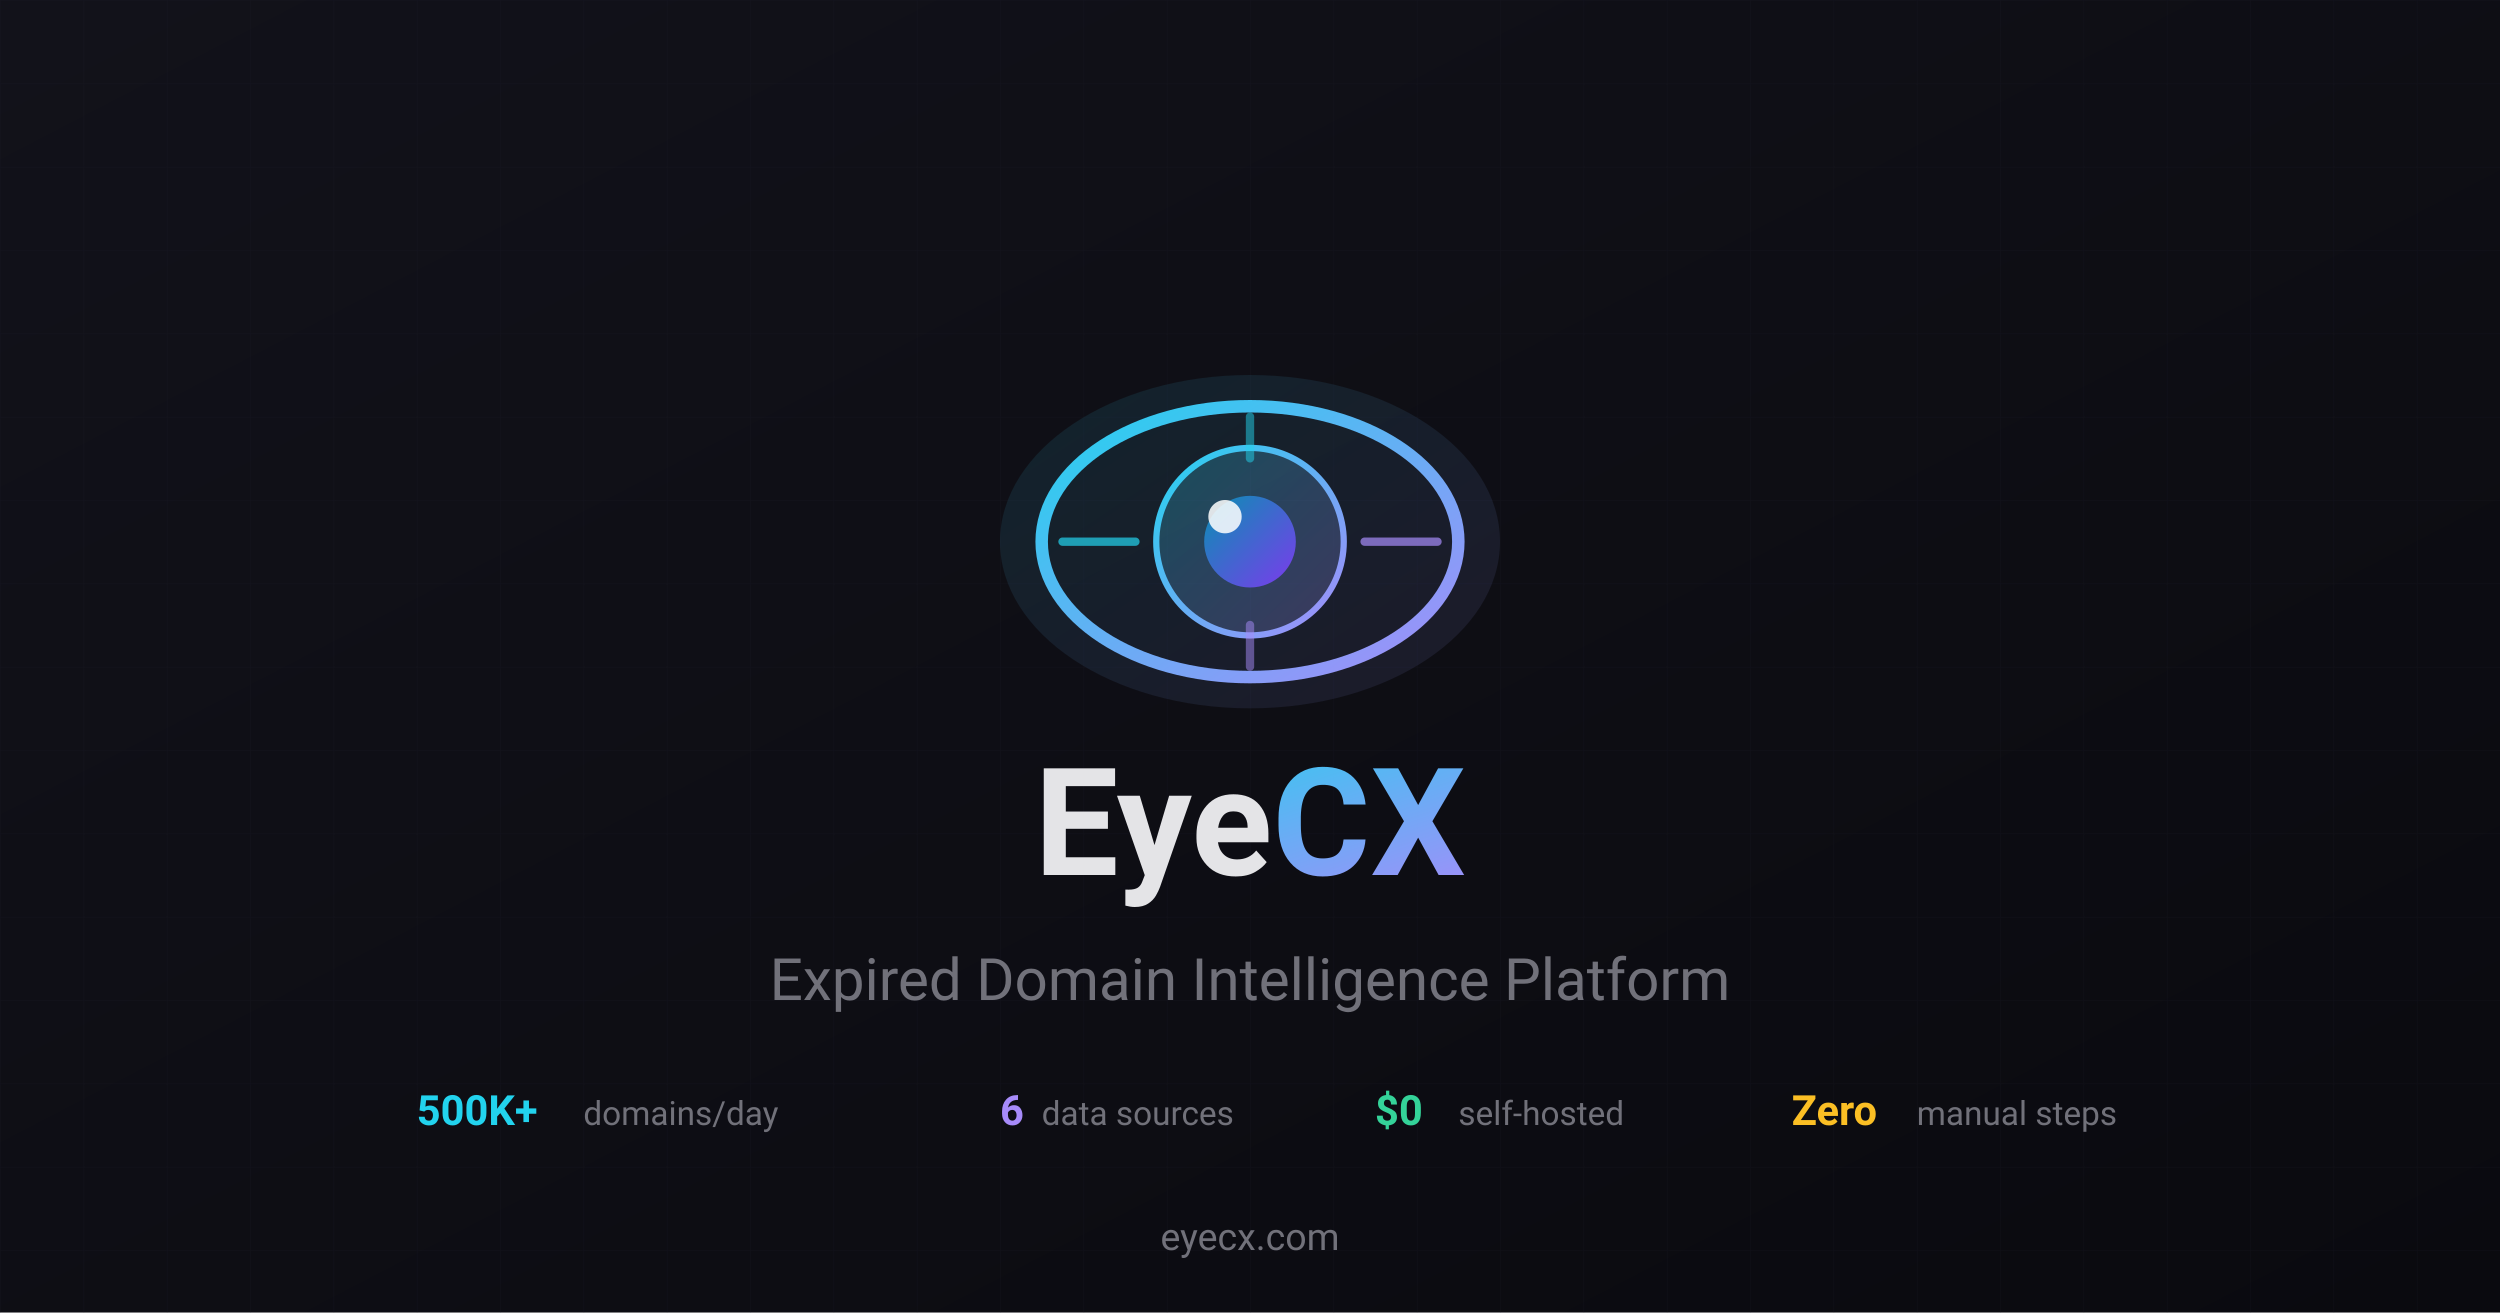
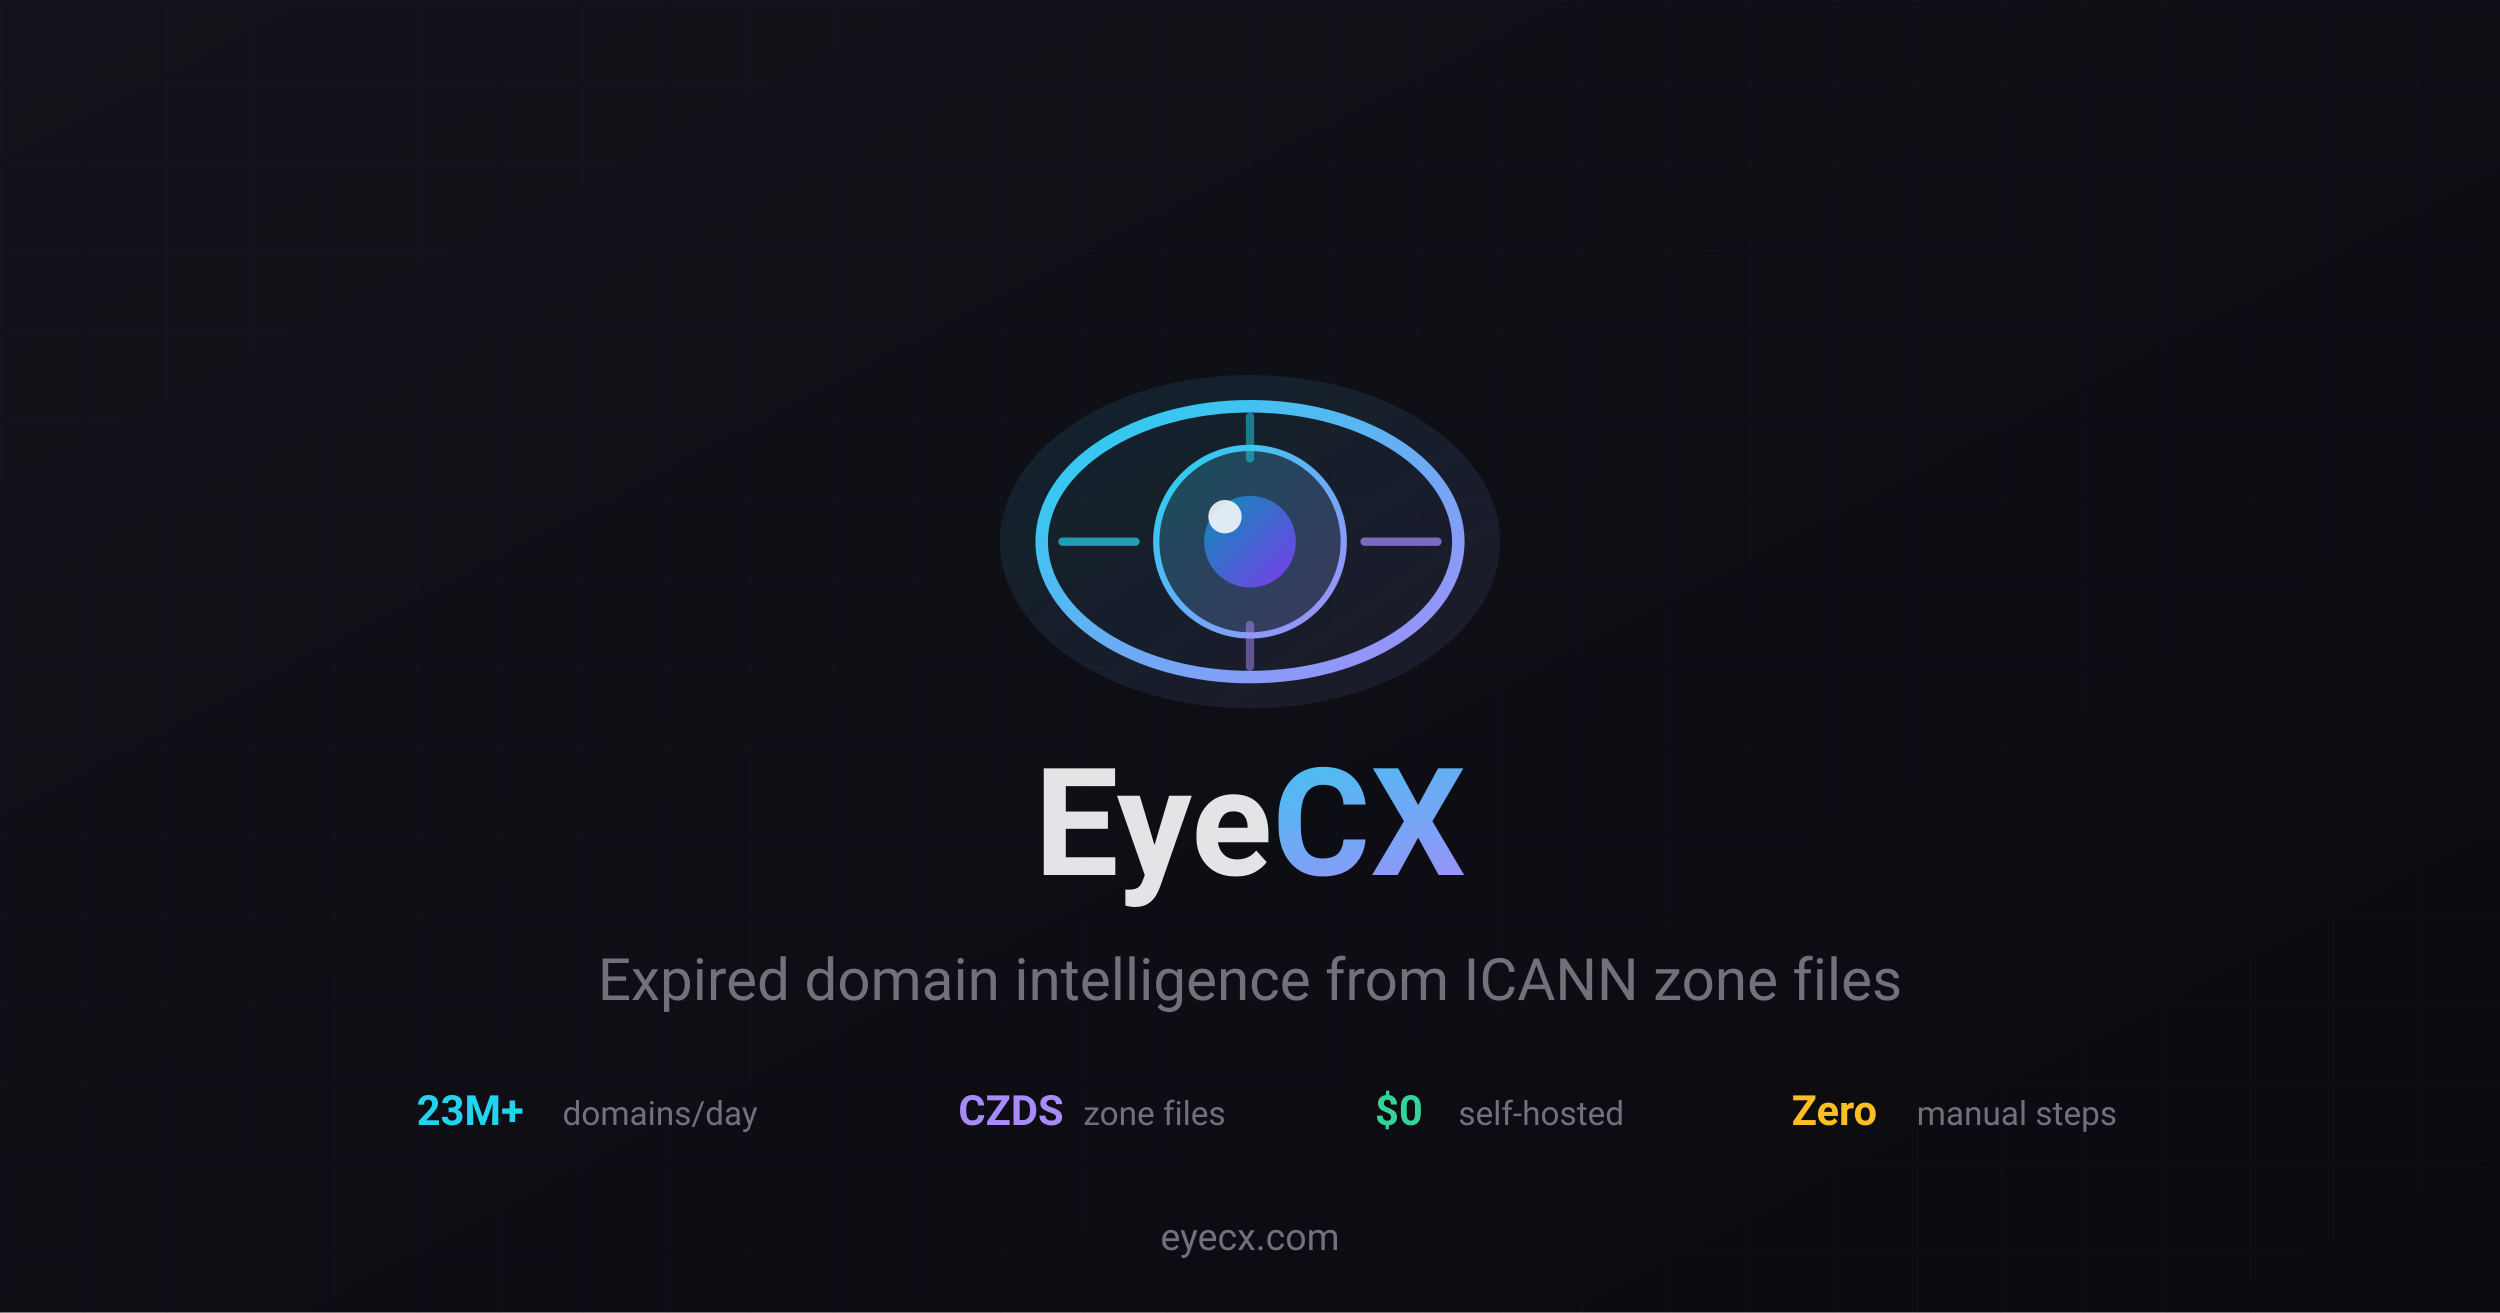
<svg xmlns="http://www.w3.org/2000/svg" viewBox="0 0 1200 630">
  <defs>
    <linearGradient id="bgGrad" x1="0%" y1="0%" x2="100%" y2="100%">
      <stop offset="0%" style="stop-color:#12121a" />
      <stop offset="100%" style="stop-color:#0a0a0f" />
    </linearGradient>
    <linearGradient id="eyeGrad" x1="0%" y1="0%" x2="100%" y2="100%">
      <stop offset="0%" style="stop-color:#22d3ee" />
      <stop offset="100%" style="stop-color:#a78bfa" />
    </linearGradient>
    <linearGradient id="pupilGrad" x1="0%" y1="0%" x2="100%" y2="100%">
      <stop offset="0%" style="stop-color:#0891b2" />
      <stop offset="100%" style="stop-color:#7c3aed" />
    </linearGradient>
  </defs>
  <rect width="1200" height="630" fill="url(#bgGrad)" />
  <pattern id="grid" width="40" height="40" patternUnits="userSpaceOnUse">
    <path d="M 40 0 L 0 0 0 40" fill="none" stroke="#1e1e2e" stroke-width="0.5" />
  </pattern>
  <rect width="1200" height="630" fill="url(#grid)" opacity="0.3" />
  <g transform="translate(500, 180)">
    <ellipse cx="100" cy="80" rx="120" ry="80" fill="url(#eyeGrad)" opacity="0.1" />
    <ellipse cx="100" cy="80" rx="100" ry="65" fill="none" stroke="url(#eyeGrad)" stroke-width="6" />
    <circle cx="100" cy="80" r="45" fill="url(#eyeGrad)" opacity="0.25" />
    <circle cx="100" cy="80" r="45" fill="none" stroke="url(#eyeGrad)" stroke-width="3" />
    <circle cx="100" cy="80" r="22" fill="url(#pupilGrad)" />
    <circle cx="88" cy="68" r="8" fill="#fff" opacity="0.85" />
    <line x1="10" y1="80" x2="45" y2="80" stroke="#22d3ee" stroke-width="4" stroke-linecap="round" opacity="0.7" />
    <line x1="155" y1="80" x2="190" y2="80" stroke="#a78bfa" stroke-width="4" stroke-linecap="round" opacity="0.7" />
    <line x1="100" y1="20" x2="100" y2="40" stroke="#22d3ee" stroke-width="4" stroke-linecap="round" opacity="0.5" />
    <line x1="100" y1="120" x2="100" y2="140" stroke="#a78bfa" stroke-width="4" stroke-linecap="round" opacity="0.5" />
  </g>
  <text x="600" y="420" text-anchor="middle" font-family="-apple-system, BlinkMacSystemFont, 'Segoe UI', Roboto, sans-serif" font-size="72" font-weight="700" fill="#e4e4e7">
    Eye<tspan fill="url(#eyeGrad)">CX</tspan>
  </text>
  <text x="600" y="480" text-anchor="middle" font-family="-apple-system, BlinkMacSystemFont, 'Segoe UI', Roboto, sans-serif" font-size="28" fill="#71717a">
-     Expired Domain Intelligence Platform
+     Expired domain intelligence from ICANN zone files
  </text>
  <g transform="translate(200, 540)">
-     <text x="0" y="0" font-family="-apple-system, BlinkMacSystemFont, 'Segoe UI', Roboto, sans-serif" font-size="20" fill="#22d3ee" font-weight="600">500K+</text>
-     <text x="80" y="0" font-family="-apple-system, BlinkMacSystemFont, 'Segoe UI', Roboto, sans-serif" font-size="16" fill="#71717a">domains/day</text>
-     <text x="280" y="0" font-family="-apple-system, BlinkMacSystemFont, 'Segoe UI', Roboto, sans-serif" font-size="20" fill="#a78bfa" font-weight="600">6</text>
-     <text x="300" y="0" font-family="-apple-system, BlinkMacSystemFont, 'Segoe UI', Roboto, sans-serif" font-size="16" fill="#71717a">data sources</text>
+     <text x="0" y="0" font-family="-apple-system, BlinkMacSystemFont, 'Segoe UI', Roboto, sans-serif" font-size="20" fill="#22d3ee" font-weight="600">23M+</text>
+     <text x="70" y="0" font-family="-apple-system, BlinkMacSystemFont, 'Segoe UI', Roboto, sans-serif" font-size="16" fill="#71717a">domains/day</text>
+     <text x="260" y="0" font-family="-apple-system, BlinkMacSystemFont, 'Segoe UI', Roboto, sans-serif" font-size="20" fill="#a78bfa" font-weight="600">CZDS</text>
+     <text x="320" y="0" font-family="-apple-system, BlinkMacSystemFont, 'Segoe UI', Roboto, sans-serif" font-size="16" fill="#71717a">zone files</text>
    <text x="460" y="0" font-family="-apple-system, BlinkMacSystemFont, 'Segoe UI', Roboto, sans-serif" font-size="20" fill="#34d399" font-weight="600">$0</text>
    <text x="500" y="0" font-family="-apple-system, BlinkMacSystemFont, 'Segoe UI', Roboto, sans-serif" font-size="16" fill="#71717a">self-hosted</text>
    <text x="660" y="0" font-family="-apple-system, BlinkMacSystemFont, 'Segoe UI', Roboto, sans-serif" font-size="20" fill="#fbbf24" font-weight="600">Zero</text>
    <text x="720" y="0" font-family="-apple-system, BlinkMacSystemFont, 'Segoe UI', Roboto, sans-serif" font-size="16" fill="#71717a">manual steps</text>
  </g>
  <text x="600" y="600" text-anchor="middle" font-family="-apple-system, BlinkMacSystemFont, 'Segoe UI', Roboto, sans-serif" font-size="18" fill="#71717a">
    eyecx.com
  </text>
</svg>
